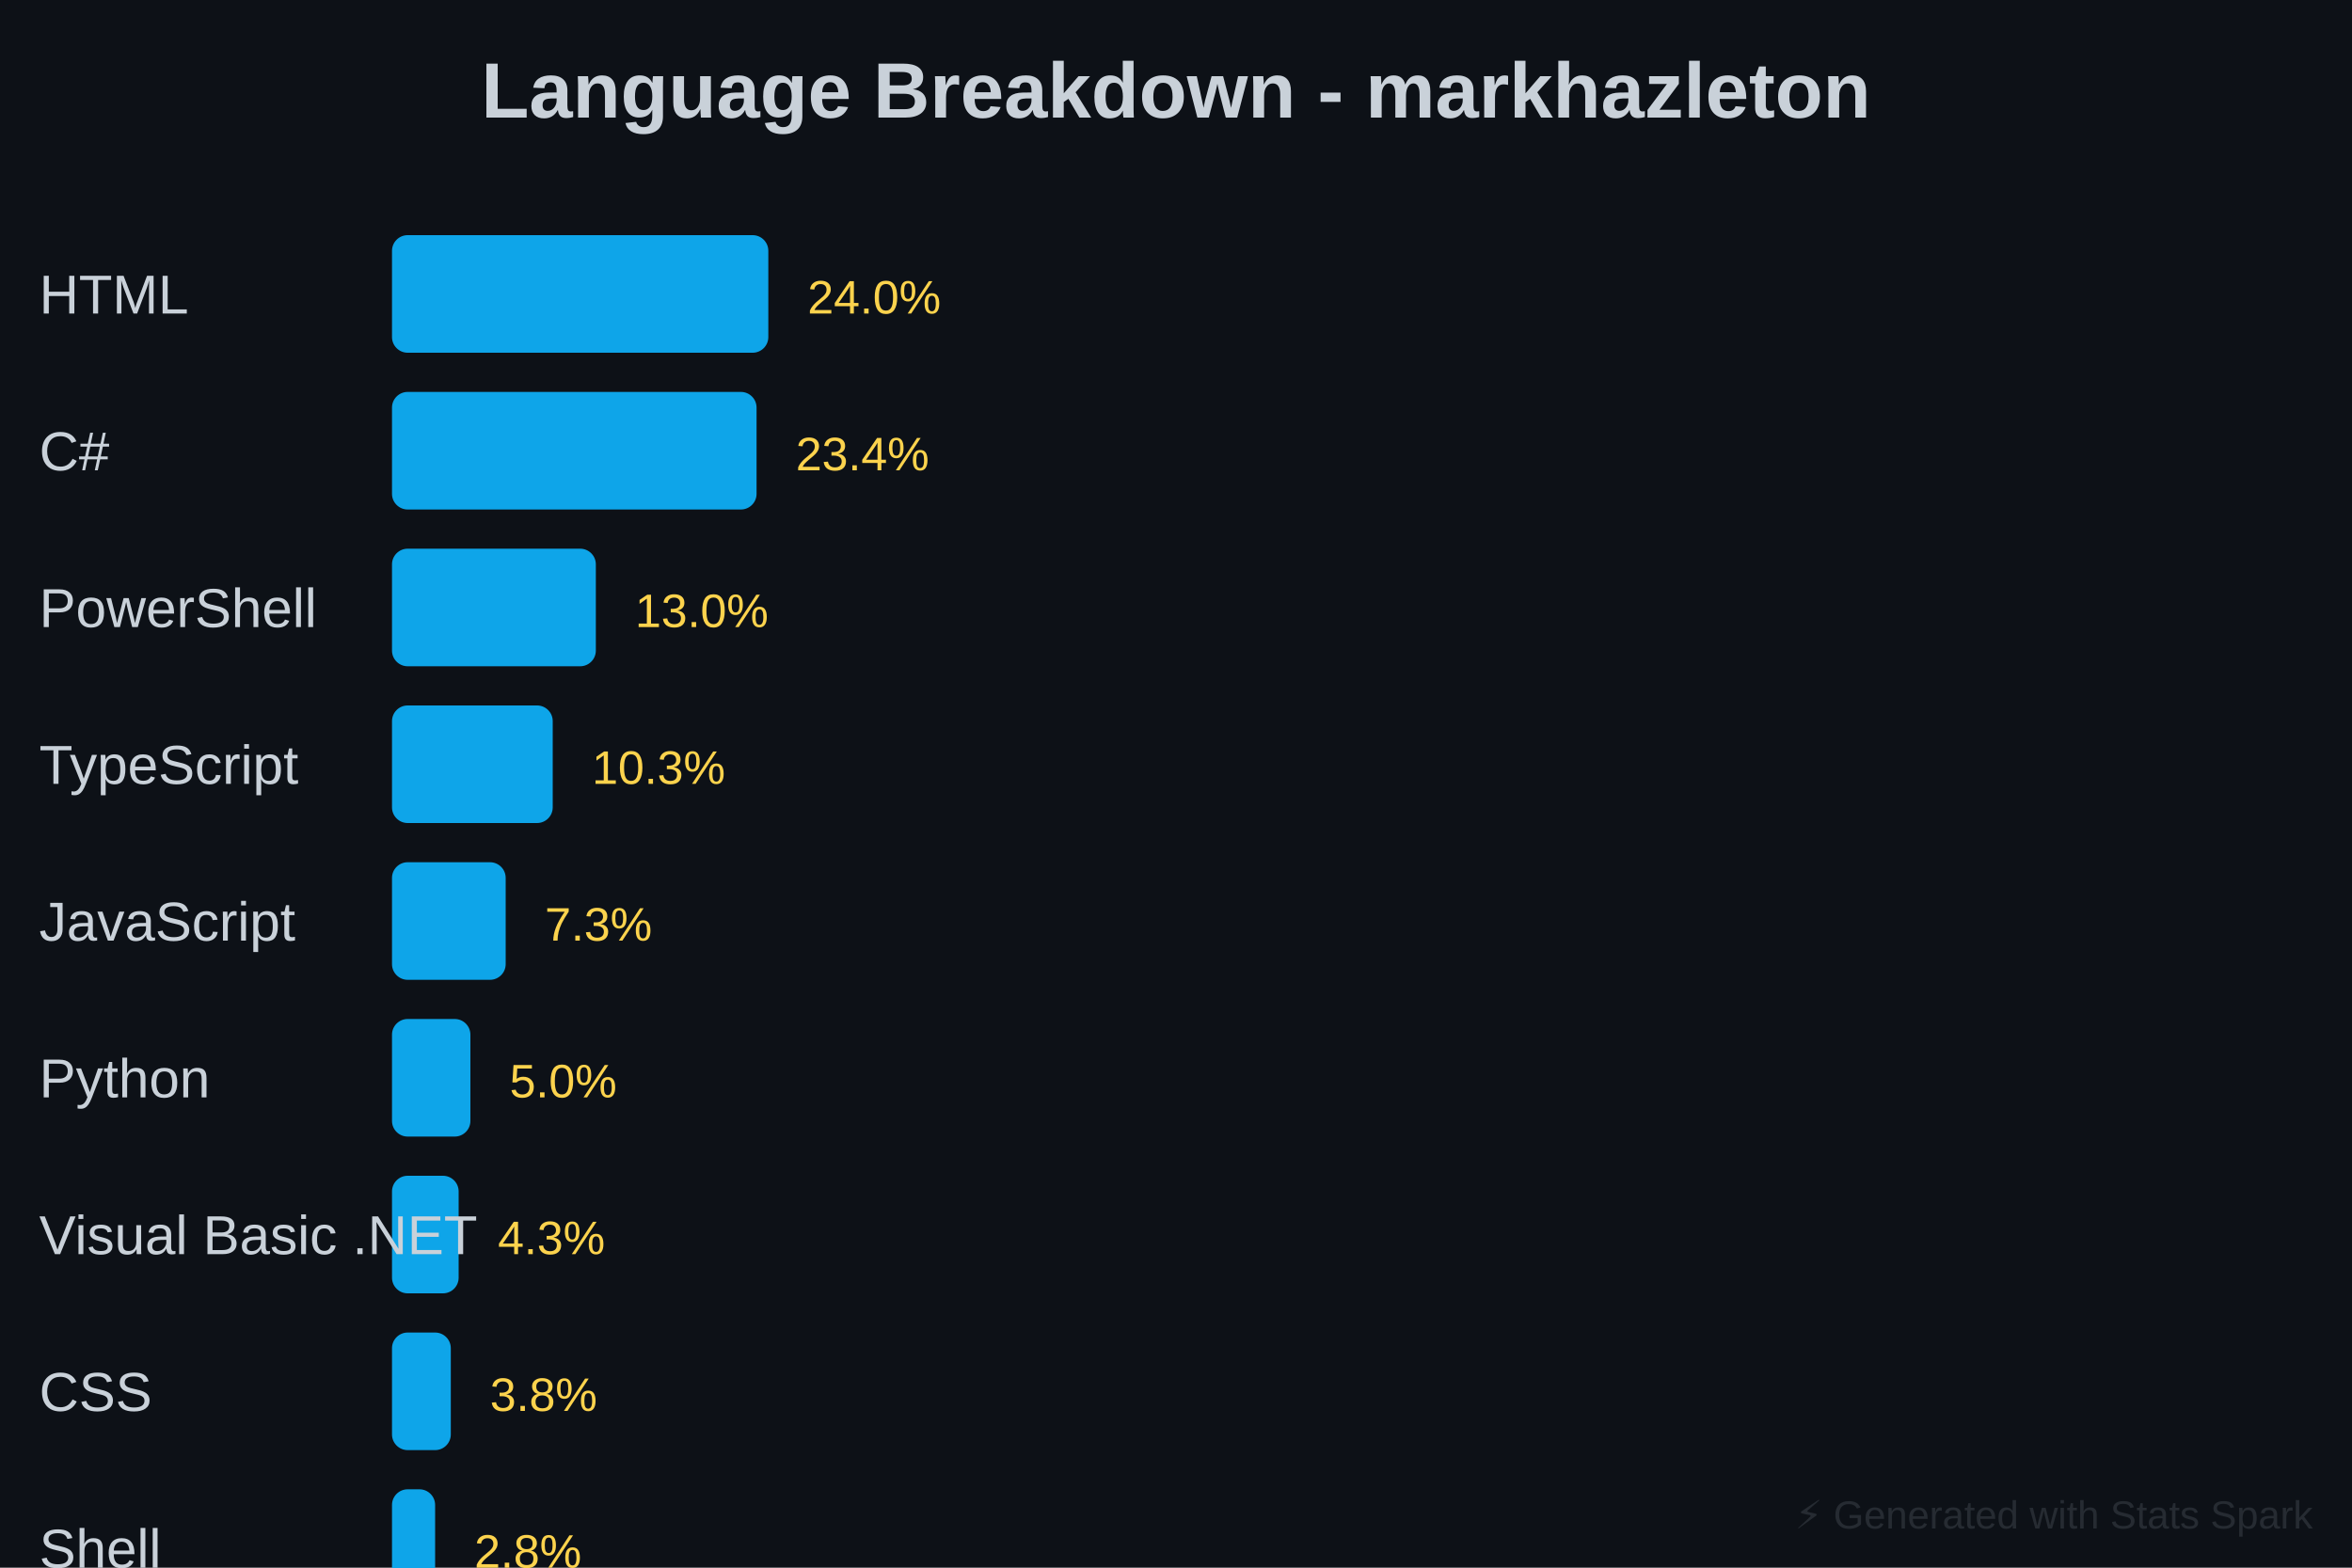
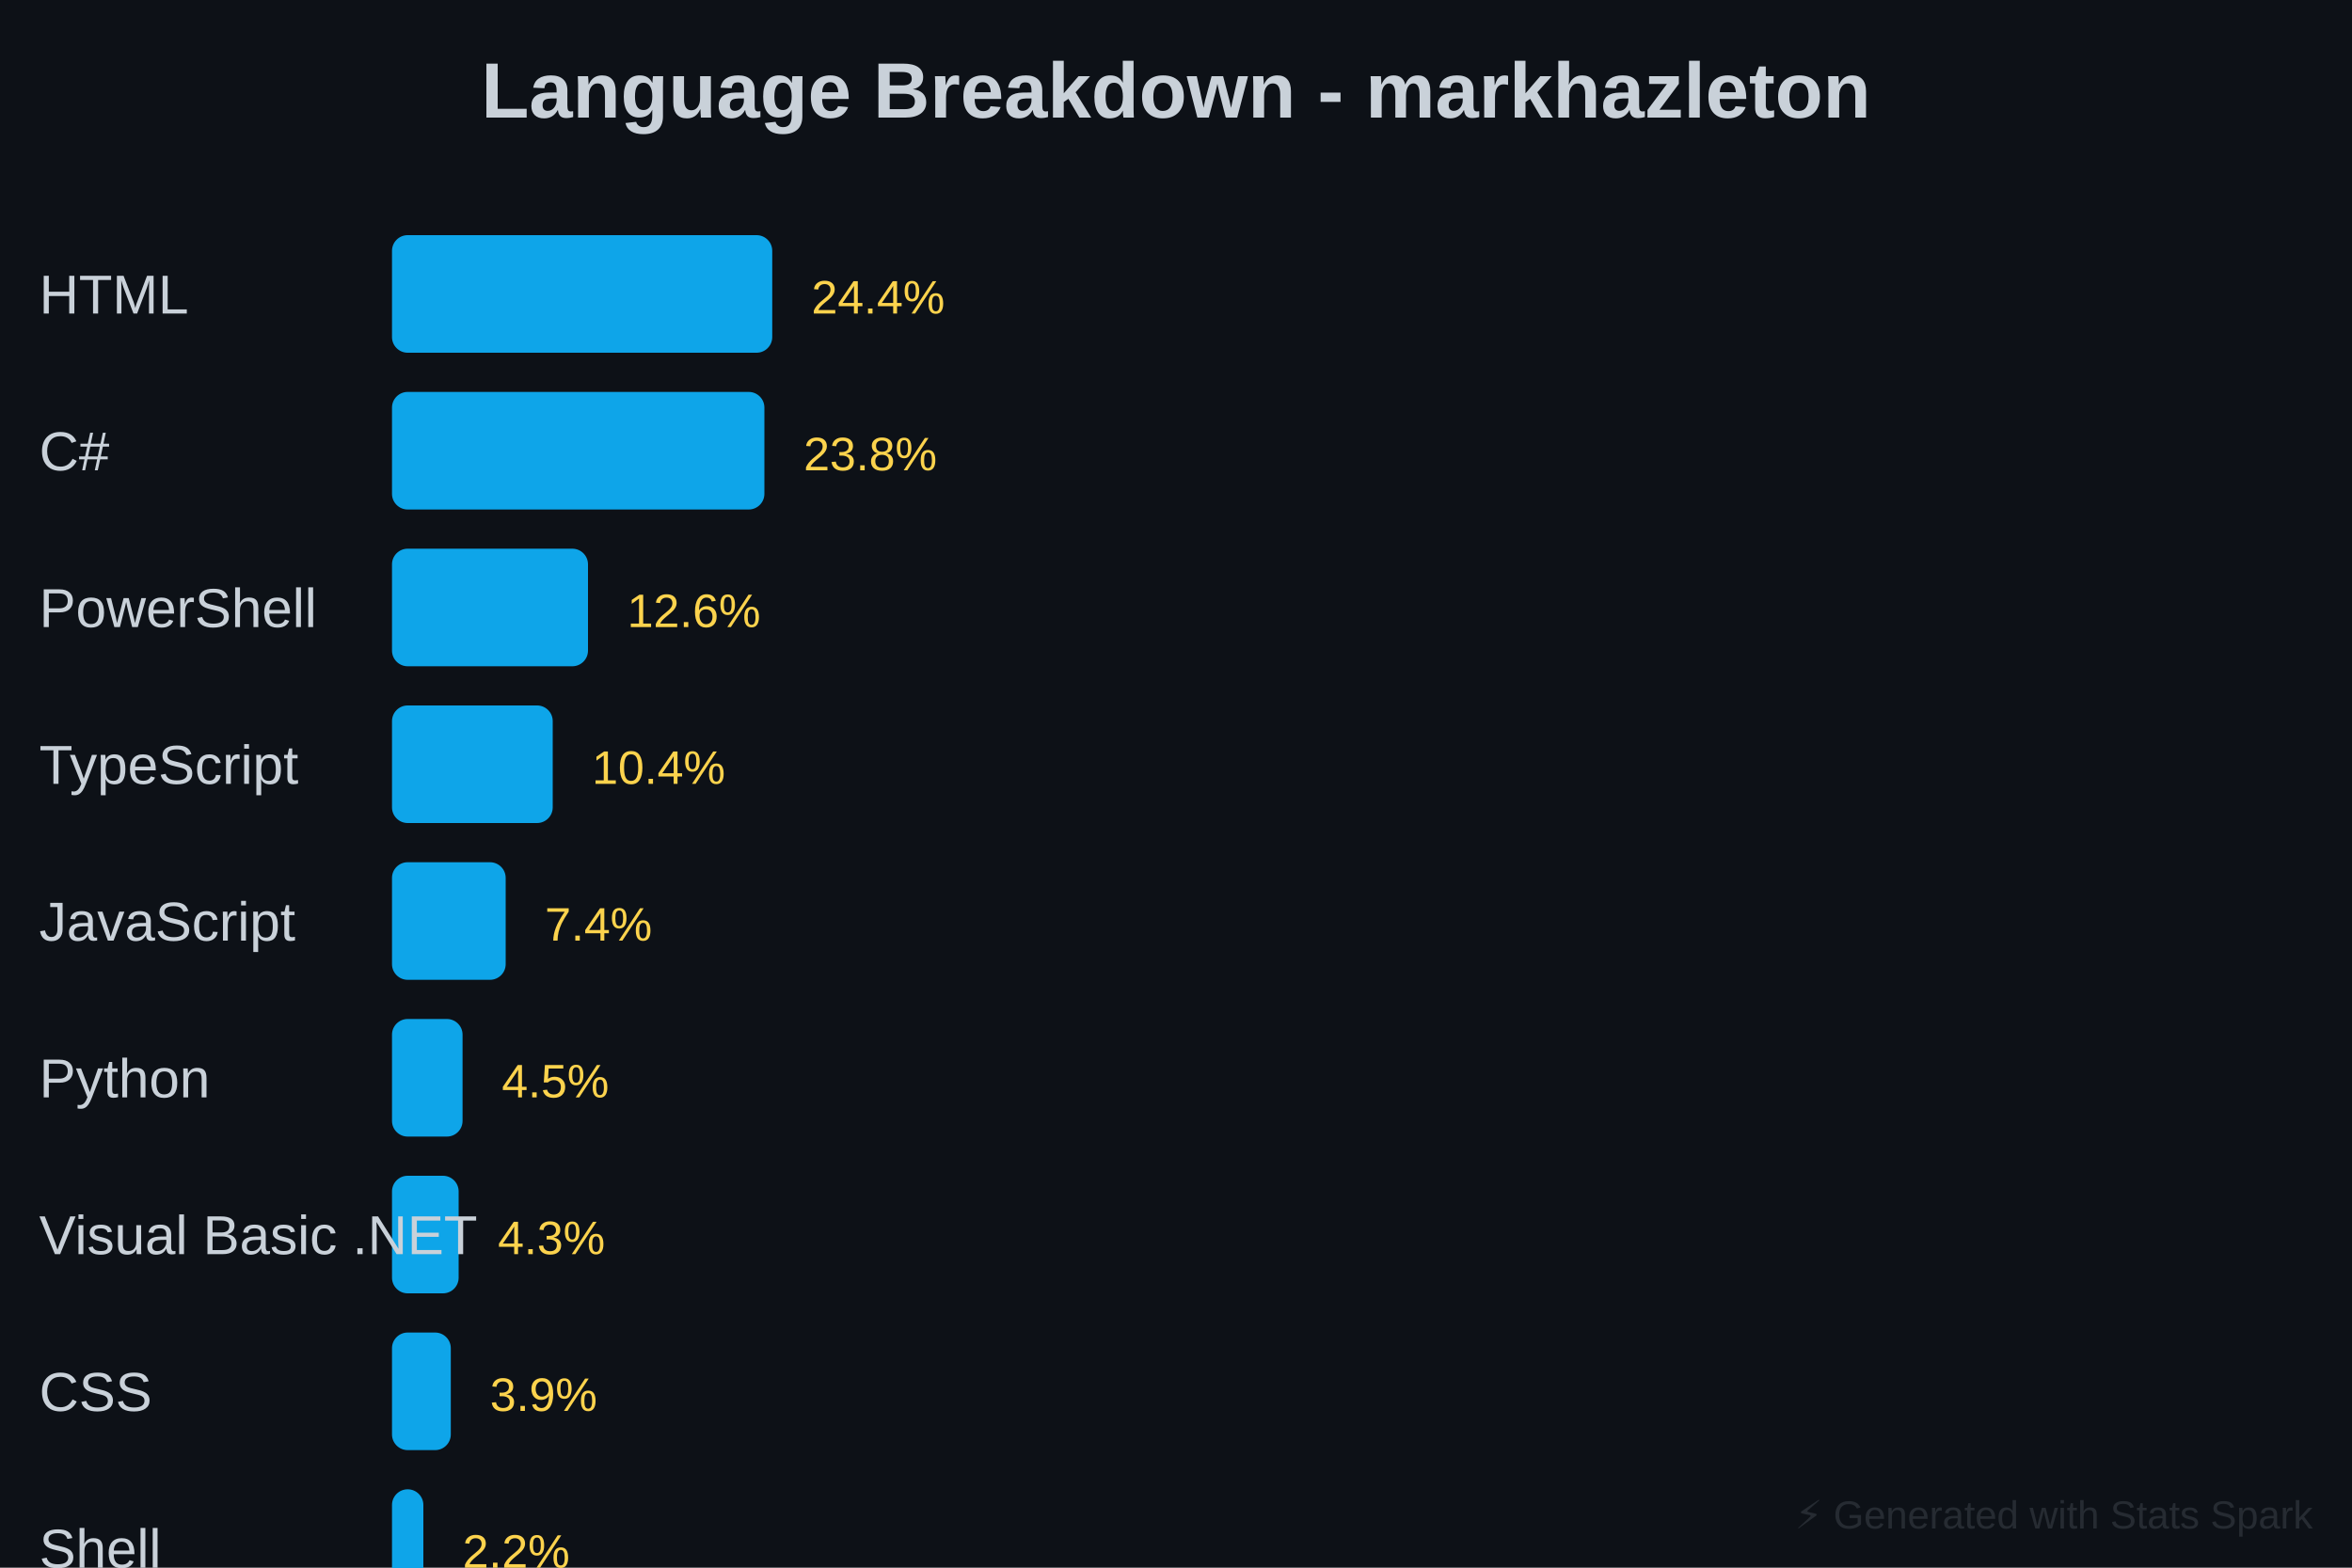
<svg xmlns="http://www.w3.org/2000/svg" baseProfile="full" height="400" version="1.1" width="600">
  <defs />
  <rect fill="#0D1117" height="400" width="600" x="0" y="0" />
  <text fill="#C9D1D9" font-family="Arial, sans-serif" font-size="20px" font-weight="bold" text-anchor="middle" x="300" y="30">Language Breakdown - markhazleton</text>
-   <rect fill="#0EA5E9" height="30" rx="4" width="96" x="100" y="60" />
+   <rect fill="#0EA5E9" height="30" rx="4" width="97" x="100" y="60" />
  <text fill="#C9D1D9" font-family="Arial, sans-serif" font-size="14px" x="10" y="80">HTML</text>
-   <text fill="#FCD34D" font-family="Arial, sans-serif" font-size="12px" x="206" y="80">24.0%</text>
-   <rect fill="#0EA5E9" height="30" rx="4" width="93" x="100" y="100" />
+   <text fill="#FCD34D" font-family="Arial, sans-serif" font-size="12px" x="207" y="80">24.4%</text>
+   <rect fill="#0EA5E9" height="30" rx="4" width="95" x="100" y="100" />
  <text fill="#C9D1D9" font-family="Arial, sans-serif" font-size="14px" x="10" y="120">C#</text>
-   <text fill="#FCD34D" font-family="Arial, sans-serif" font-size="12px" x="203" y="120">23.4%</text>
-   <rect fill="#0EA5E9" height="30" rx="4" width="52" x="100" y="140" />
+   <text fill="#FCD34D" font-family="Arial, sans-serif" font-size="12px" x="205" y="120">23.8%</text>
+   <rect fill="#0EA5E9" height="30" rx="4" width="50" x="100" y="140" />
  <text fill="#C9D1D9" font-family="Arial, sans-serif" font-size="14px" x="10" y="160">PowerShell</text>
-   <text fill="#FCD34D" font-family="Arial, sans-serif" font-size="12px" x="162" y="160">13.0%</text>
+   <text fill="#FCD34D" font-family="Arial, sans-serif" font-size="12px" x="160" y="160">12.6%</text>
  <rect fill="#0EA5E9" height="30" rx="4" width="41" x="100" y="180" />
  <text fill="#C9D1D9" font-family="Arial, sans-serif" font-size="14px" x="10" y="200">TypeScript</text>
-   <text fill="#FCD34D" font-family="Arial, sans-serif" font-size="12px" x="151" y="200">10.3%</text>
+   <text fill="#FCD34D" font-family="Arial, sans-serif" font-size="12px" x="151" y="200">10.4%</text>
  <rect fill="#0EA5E9" height="30" rx="4" width="29" x="100" y="220" />
  <text fill="#C9D1D9" font-family="Arial, sans-serif" font-size="14px" x="10" y="240">JavaScript</text>
-   <text fill="#FCD34D" font-family="Arial, sans-serif" font-size="12px" x="139" y="240">7.3%</text>
-   <rect fill="#0EA5E9" height="30" rx="4" width="20" x="100" y="260" />
+   <text fill="#FCD34D" font-family="Arial, sans-serif" font-size="12px" x="139" y="240">7.4%</text>
+   <rect fill="#0EA5E9" height="30" rx="4" width="18" x="100" y="260" />
  <text fill="#C9D1D9" font-family="Arial, sans-serif" font-size="14px" x="10" y="280">Python</text>
-   <text fill="#FCD34D" font-family="Arial, sans-serif" font-size="12px" x="130" y="280">5.0%</text>
+   <text fill="#FCD34D" font-family="Arial, sans-serif" font-size="12px" x="128" y="280">4.5%</text>
  <rect fill="#0EA5E9" height="30" rx="4" width="17" x="100" y="300" />
  <text fill="#C9D1D9" font-family="Arial, sans-serif" font-size="14px" x="10" y="320">Visual Basic .NET</text>
  <text fill="#FCD34D" font-family="Arial, sans-serif" font-size="12px" x="127" y="320">4.3%</text>
  <rect fill="#0EA5E9" height="30" rx="4" width="15" x="100" y="340" />
  <text fill="#C9D1D9" font-family="Arial, sans-serif" font-size="14px" x="10" y="360">CSS</text>
-   <text fill="#FCD34D" font-family="Arial, sans-serif" font-size="12px" x="125" y="360">3.8%</text>
-   <rect fill="#0EA5E9" height="30" rx="4" width="11" x="100" y="380" />
+   <text fill="#FCD34D" font-family="Arial, sans-serif" font-size="12px" x="125" y="360">3.9%</text>
+   <rect fill="#0EA5E9" height="30" rx="4" width="8" x="100" y="380" />
  <text fill="#C9D1D9" font-family="Arial, sans-serif" font-size="14px" x="10" y="400">Shell</text>
-   <text fill="#FCD34D" font-family="Arial, sans-serif" font-size="12px" x="121" y="400">2.8%</text>
+   <text fill="#FCD34D" font-family="Arial, sans-serif" font-size="12px" x="118" y="400">2.2%</text>
  <rect fill="#0EA5E9" height="30" rx="4" width="24" x="100" y="420" />
  <text fill="#C9D1D9" font-family="Arial, sans-serif" font-size="14px" x="10" y="440">Other</text>
  <text fill="#FCD34D" font-family="Arial, sans-serif" font-size="12px" x="134" y="440">6.2%</text>
  <text fill="#30363D" font-family="Arial, sans-serif" font-size="10px" opacity="0.7" text-anchor="end" x="590" y="390">⚡ Generated with Stats Spark</text>
</svg>
